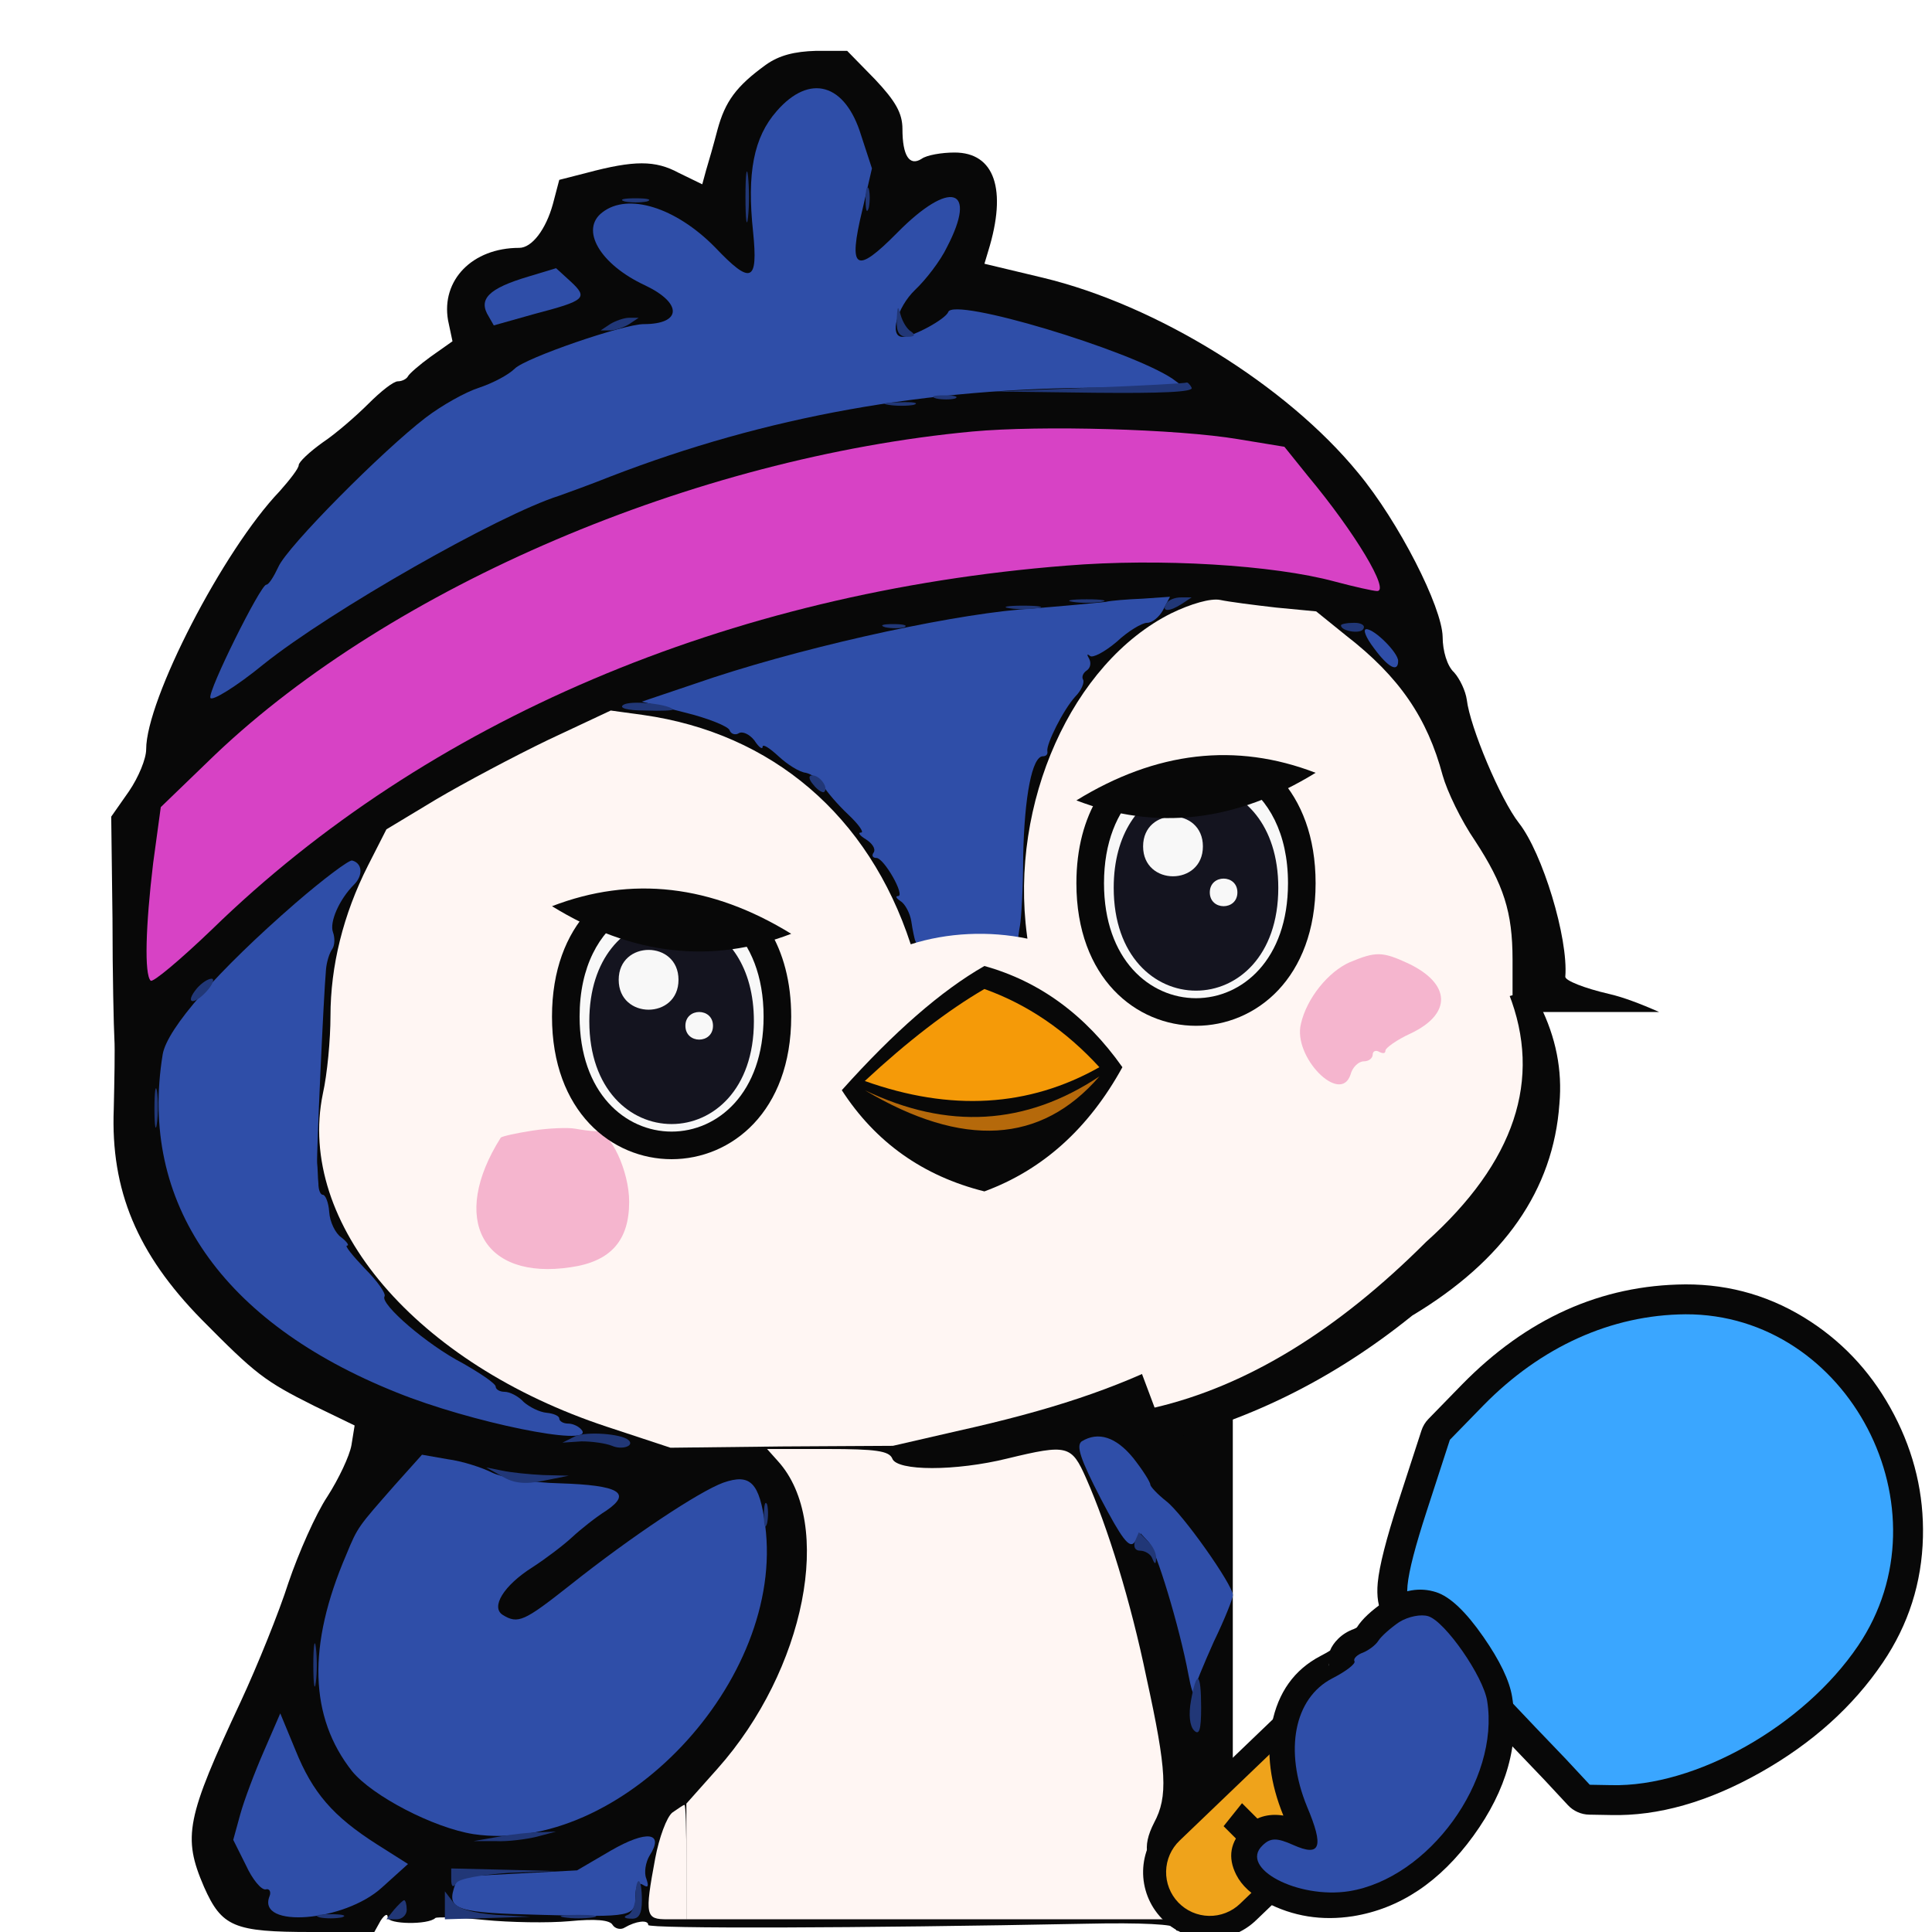
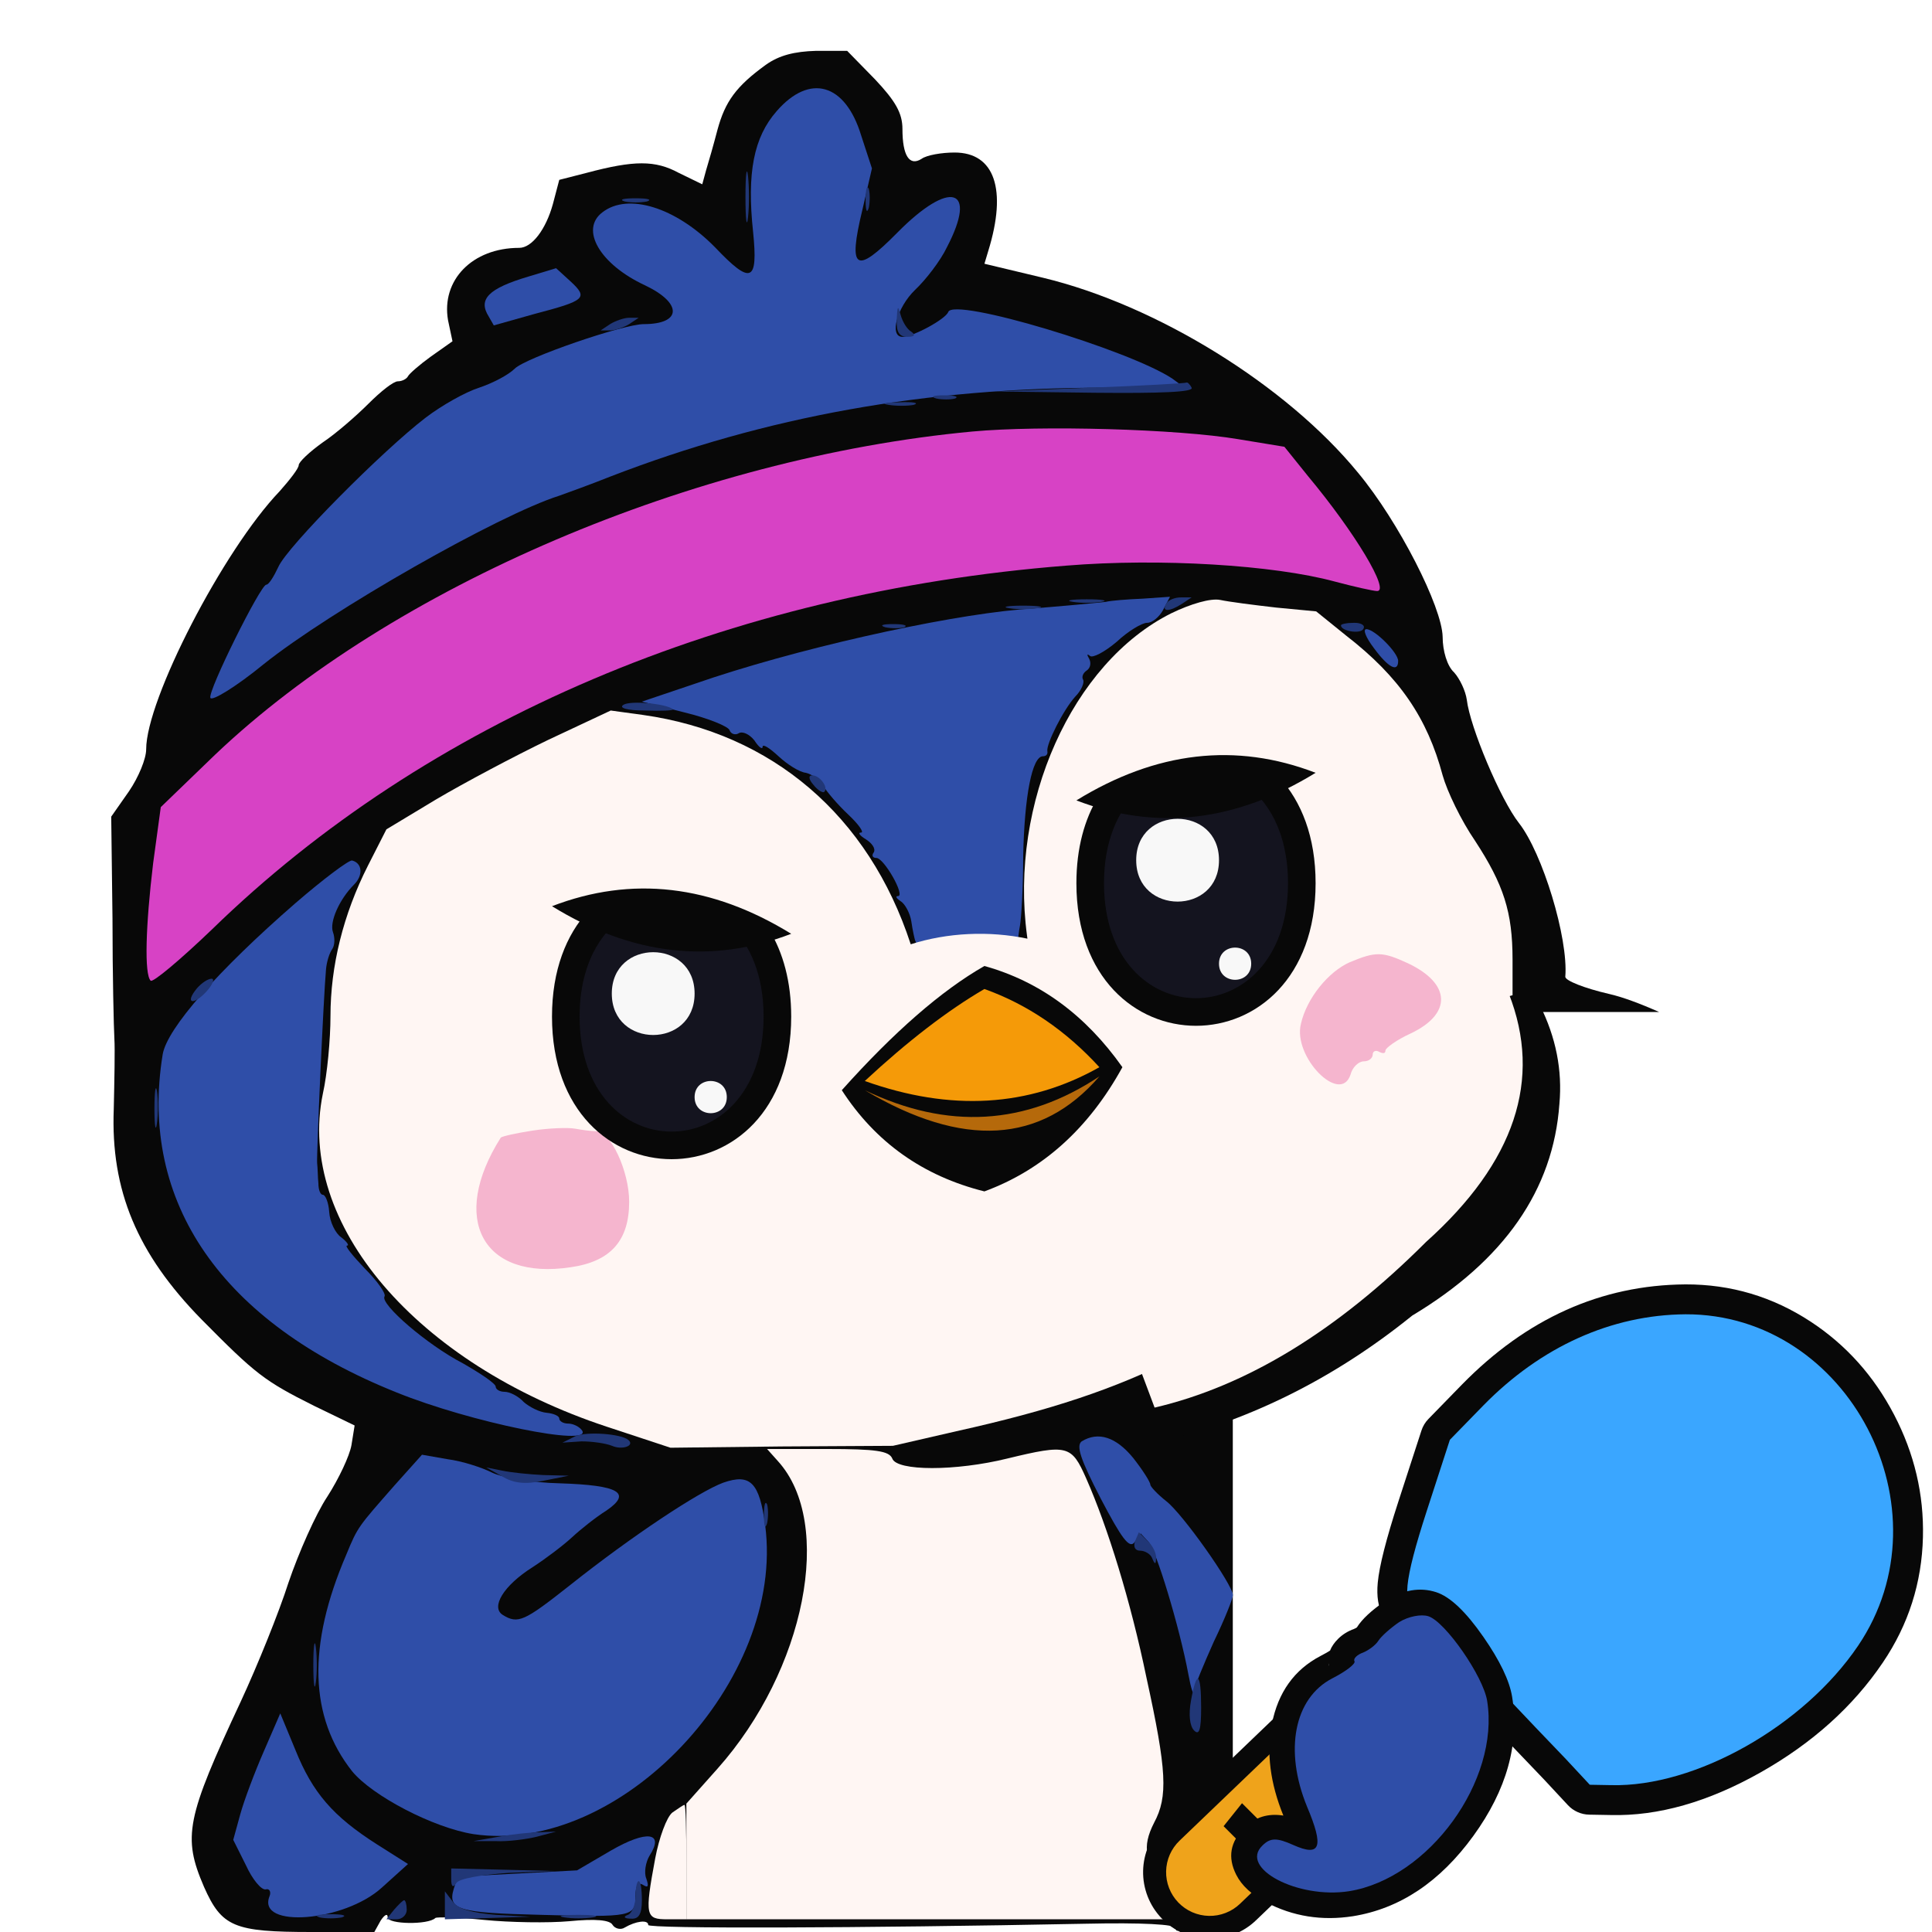
<svg xmlns="http://www.w3.org/2000/svg" viewBox="0 0 420 420" aria-hidden="true" class="sthings" data-character="pip">
  <g data-pip-part="body">
    <path fill="#080808" fill-rule="evenodd" d="M166.48 14.092C169.382 12.02 172.697 11.191 177.395 11.053H184.164L190.243 17.27C194.664 21.967 196.184 24.592 196.184 28.046C196.184 33.849 197.704 36.197 200.329 34.539C201.434 33.711 204.75 33.158 207.513 33.158C216.217 33.158 218.98 41.171 214.836 54.572L214.007 57.336L226.717 60.375C251.447 66.316 279.632 83.724 295.243 102.789C304.086 113.428 313.48 131.941 313.618 138.434C313.618 141.474 314.586 144.789 316.105 146.171C317.349 147.553 318.592 150.178 318.868 152.112C319.559 158.053 326.191 173.803 330.197 178.914C335.309 185.408 340.974 203.921 340.283 212.349C340.283 213.178 344.428 214.836 349.816 216.079C352.695 216.728 356.599 218.186 360.677 220H268V416.327C267.397 416.533 266.736 416.841 266.092 417.237C264.158 418.204 261.809 418.618 260.704 418.204C259.599 417.789 257.941 418.204 257.112 419.033C256.283 419.862 255.592 420 255.592 419.171C255.592 418.342 248.27 417.928 235.974 418.204C187.066 419.171 140.921 419.309 140.921 418.48C140.921 417.237 138.158 417.651 135.809 419.033C134.98 419.586 133.737 419.309 133.184 418.48C132.632 417.375 129.454 417.099 123.789 417.651C119.23 418.066 110.803 417.928 105.276 417.375C99.75 416.822 94.914 416.684 94.638 416.961C93.118 418.48 84.276 418.342 84.276 416.822C84.276 415.855 83.586 416.27 82.757 417.513L81.375 420H67.697C50.842 420 48.217 418.895 44.349 410.191C39.651 399.276 40.48 395.27 52.362 369.849C55.954 362.112 60.651 350.507 62.724 344.013C64.934 337.52 68.664 329.092 71.151 325.362C73.638 321.493 75.987 316.52 76.401 314.171L77.092 309.888L68.25 305.605C57.474 300.217 55.539 298.697 43.796 286.816C29.842 272.586 24.039 258.77 24.73 241.086C24.868 235.007 25.007 228.099 24.868 225.888C24.73 223.539 24.454 211.796 24.454 199.638L24.178 177.533L28.046 172.007C30.118 168.967 31.776 164.961 31.776 162.888C31.776 152.112 48.493 119.645 60.789 106.796C63 104.309 64.934 101.822 64.934 101.132C64.934 100.441 67.283 98.23 70.184 96.158C73.086 94.224 77.507 90.355 80.132 87.73C82.757 85.105 85.52 82.895 86.487 82.895C87.454 82.895 88.421 82.342 88.697 81.789C88.974 81.237 91.184 79.303 93.671 77.507L98.368 74.191L97.401 69.632C95.882 60.928 102.651 53.882 112.875 53.882C115.638 53.882 118.678 49.875 120.197 44.349L121.579 39.099L127.52 37.579C137.882 34.816 142.441 34.816 147.553 37.579L152.664 40.066L153.493 37.026C154.046 35.23 155.151 31.362 155.98 28.184C157.638 22.105 159.987 18.789 166.48 14.092Z" />
    <path fill="#080808" fill-rule="evenodd" d="M318 198Q341 218 339 240Q337 268 307 286Q281 307 250 314L247 301Q285 291 301 270Q322 247 318 223V198Z" />
    <path fill="#2f4ea8" fill-rule="evenodd" d="M168.829 24.178C163.855 29.842 162.336 37.579 163.717 50.428C164.822 61.342 163.303 62.033 155.428 53.743C146.862 45.039 136.5 41.862 130.974 46.145C126 49.875 130.421 57.474 140.23 62.033C148.382 65.901 148.243 70.461 139.954 70.461C135.533 70.461 114.257 77.783 111.908 80.132C110.526 81.513 107.072 83.309 104.171 84.276C101.132 85.243 96.02 88.145 92.566 90.77C83.171 97.954 62.447 118.816 60.513 123.237C59.546 125.309 58.441 127.105 57.888 127.105C56.645 127.105 45.178 150.178 45.73 151.697C46.007 152.526 51.257 149.349 57.336 144.375C71.842 132.77 108.454 111.908 121.579 107.763C123.513 107.072 128.487 105.276 132.632 103.618C166.618 90.493 201.296 84.276 240.118 84.276H257.526L254.901 82.342C245.645 76.125 207.237 64.52 206.132 67.836C205.579 69.355 198.533 73.224 196.184 73.224C193.283 73.224 194.941 66.868 198.947 63C201.296 60.789 204.474 56.645 205.855 53.743C212.625 40.757 206.546 38.961 195.079 50.566C185.961 59.822 184.303 58.717 187.48 45.592L189.553 36.612L187.204 29.428C183.75 18.099 176.013 15.888 168.829 24.178Z" />
    <path fill="#2f4ea8" fill-rule="evenodd" d="M114.947 60.099C106.105 62.724 103.895 65.072 106.243 68.803L107.349 70.737L116.191 68.25C127.243 65.349 127.934 64.796 124.066 61.204L120.888 58.303L114.947 60.099Z" />
    <path fill="#2f4ea8" fill-rule="evenodd" d="M240.395 130.836C239.289 130.974 230.862 131.803 221.743 132.493C204.474 134.013 172.421 141.197 151.007 148.658L139.539 152.526L148.796 154.875C153.908 156.118 158.329 157.914 158.605 158.743C158.882 159.572 159.849 159.849 160.539 159.434C161.368 158.882 162.888 159.572 163.993 160.954C164.961 162.474 165.789 163.026 165.789 162.336C165.789 161.645 167.309 162.612 169.243 164.408C171.178 166.204 173.803 167.862 175.184 168C176.428 168.276 178.224 169.52 178.914 170.763C179.743 172.145 182.092 174.908 184.441 177.118C186.651 179.191 187.895 180.987 187.204 180.987C186.375 180.987 186.928 181.678 188.309 182.507C189.553 183.336 190.382 184.441 189.967 185.27C189.414 185.961 189.691 186.513 190.52 186.513C192.178 186.513 196.875 194.803 195.217 194.803C194.526 194.803 194.941 195.355 195.77 195.908C196.737 196.461 197.842 198.533 198.118 200.329C198.395 202.263 198.809 204.059 198.947 204.474C199.224 204.888 199.224 205.579 199.086 206.132C199.086 206.822 199.638 207.237 200.467 207.237C201.296 207.237 201.711 208.066 201.296 209.171C200.053 212.211 203.921 212.901 209.171 210.691C211.934 209.586 215.664 208.618 217.599 208.618C219.947 208.618 221.053 207.789 221.191 206.132C221.191 204.888 221.467 202.539 221.743 201.158C222.02 199.638 222.434 192.868 222.434 185.961C222.711 173.112 224.368 164.408 226.717 164.408C227.408 164.408 227.822 163.993 227.684 163.303C227.408 161.783 231.138 154.322 233.763 151.421C235.145 150.039 235.836 148.243 235.421 147.691C235.145 147.138 235.421 146.309 236.25 145.757C237.079 145.204 237.217 144.099 236.803 143.27C236.25 142.303 236.25 142.026 236.941 142.579C237.493 143.132 240.118 141.75 242.743 139.539C245.23 137.191 248.27 135.395 249.375 135.395C250.48 135.395 252 134.151 252.829 132.632L254.349 129.73L248.408 130.145C245.092 130.283 241.5 130.559 240.395 130.836Z" />
    <path fill="#2f4ea8" fill-rule="evenodd" d="M298.697 140.921C301.737 145.066 303.947 146.309 303.947 143.684C303.947 141.888 298.836 136.776 297.039 136.776C296.211 136.776 296.901 138.572 298.697 140.921Z" />
    <path fill="#2f4ea8" fill-rule="evenodd" d="M64.243 196.322C47.388 210.967 36.336 223.539 35.368 229.204C30.118 261.395 48.217 287.507 86.211 302.704C102.237 309.197 128.763 314.586 126.553 310.993C126 310.164 124.618 309.474 123.513 309.474C122.408 309.474 121.579 308.921 121.579 308.368C121.579 307.816 120.336 307.263 118.816 307.125C117.296 306.987 115.086 305.882 113.842 304.776C112.737 303.533 110.803 302.566 109.697 302.566C108.592 302.566 107.763 302.013 107.763 301.461C107.763 300.77 104.447 298.559 100.579 296.349C92.842 292.342 82.618 283.5 83.586 281.842C84 281.289 82.066 278.526 79.303 275.763C76.678 273 74.882 270.789 75.434 270.789C75.987 270.789 75.434 269.961 74.191 268.993C72.947 268.164 71.704 265.678 71.566 263.467C71.428 261.395 70.737 259.737 70.184 259.737C69.632 259.737 69.217 258.632 69.217 257.25C69.079 256.007 69.079 253.934 68.941 252.829C68.803 250.895 70.322 216.77 70.875 210.691C71.013 209.171 71.566 207.237 72.257 206.27C72.809 205.441 72.809 203.783 72.395 202.678C71.566 200.467 73.776 195.493 76.954 192.316C79.026 190.243 78.75 187.618 76.539 187.066C75.849 186.928 70.322 191.072 64.243 196.322Z" />
    <path fill="#2f4ea8" fill-rule="evenodd" d="M235.145 313.342C233.901 314.309 234.868 317.211 239.289 325.776C243.849 334.48 245.507 336.691 246.612 335.309L247.993 333.375L249.651 335.171C251.309 336.829 256.421 353.684 258.355 364.046C258.908 367.086 259.461 368.743 259.599 367.776C259.599 366.671 261.671 361.836 263.882 356.862C266.23 352.026 268.026 347.467 268.026 346.776C268.026 344.566 257.112 329.092 253.52 326.329C251.586 324.809 250.066 323.151 250.066 322.737C250.066 322.184 248.408 319.559 246.336 316.934C242.605 312.375 238.737 311.132 235.145 313.342Z" />
    <path fill="#2f4ea8" fill-rule="evenodd" d="M85.796 322.875C77.921 331.855 77.783 331.855 75.296 337.934C66.73 357.829 67.283 373.303 76.539 385.046C80.961 390.434 94.224 397.342 102.928 398.724C134.842 403.421 170.763 365.289 166.342 331.579C165.099 322.322 163.164 320.25 157.224 322.322C151.974 324.257 137.329 333.928 123.789 344.704C113.98 352.441 112.599 353.132 109.283 351.059C106.658 349.401 109.421 344.704 115.776 340.697C118.539 338.901 122.408 336 124.342 334.204C126.276 332.408 129.592 329.783 131.803 328.401C137.467 324.533 134.566 322.875 121.717 322.461C115.5 322.322 109.145 321.217 106.934 320.112C104.724 319.007 100.441 317.625 97.263 317.211L91.737 316.243L85.796 322.875Z" />
    <path fill="#2f4ea8" fill-rule="evenodd" d="M57.336 380.763C55.401 385.184 53.053 391.401 52.224 394.441L50.704 399.967L53.467 405.493C54.849 408.533 56.783 410.882 57.75 410.743C58.579 410.467 58.993 411.296 58.579 412.263C55.816 419.309 74.882 417.789 83.033 410.329L88.697 405.217L81.928 400.934C72.395 394.855 67.974 389.743 64.243 380.487L60.928 372.474L57.336 380.763Z" />
    <path fill="#2f4ea8" fill-rule="evenodd" d="M132.77 402.316 125.447 406.599 112.461 407.289 99.474 407.98 98.645 410.605C97.263 415.164 99.612 415.855 117.572 416.27C137.467 416.822 138.158 416.684 138.158 412.125C138.158 409.914 138.711 409.086 139.816 409.776C140.921 410.467 141.059 410.053 140.507 408.395C139.954 407.151 140.368 404.803 141.197 403.421C144.513 398.309 140.645 397.757 132.77 402.316Z" />
    <path fill="#213777" fill-rule="evenodd" d="M162.059 42.829C162.059 47.803 162.336 49.737 162.612 47.25C162.888 44.901 162.888 40.757 162.612 38.27C162.336 35.921 162.059 37.855 162.059 42.829Z" />
    <path fill="#213777" fill-rule="evenodd" d="M188.171 43.52C188.171 45.73 188.447 46.559 188.862 45.178C189.138 43.934 189.138 42 188.862 41.033C188.447 40.204 188.171 41.171 188.171 43.52Z" />
    <path fill="#213777" fill-rule="evenodd" d="M135.809 43.796C137.053 44.072 139.263 44.072 140.645 43.796C141.888 43.382 140.783 43.105 138.158 43.105C135.533 43.105 134.428 43.382 135.809 43.796Z" />
    <path fill="#213777" fill-rule="evenodd" d="M194.941 69.355C194.803 72.257 195.493 73.224 197.289 73.224C198.809 73.224 199.086 72.809 198.118 72.118C197.151 71.566 196.184 69.908 195.77 68.388C195.217 66.316 195.079 66.454 194.941 69.355Z" />
    <path fill="#213777" fill-rule="evenodd" d="M132.632 70.461 130.559 71.842H132.632C133.737 71.842 135.671 71.151 136.776 70.461L138.849 69.079H136.776C135.671 69.079 133.737 69.77 132.632 70.461Z" />
    <path fill="#213777" fill-rule="evenodd" d="M236.941 84.276 216.217 85.105 238.046 85.382C252.276 85.52 259.599 85.243 259.046 84.276C258.632 83.447 258.079 83.033 257.941 83.171C257.803 83.309 248.408 83.862 236.941 84.276Z" />
    <path fill="#213777" fill-rule="evenodd" d="M203.507 86.625C204.75 86.901 206.684 86.901 207.651 86.625C208.48 86.211 207.513 85.934 205.164 85.934C202.954 85.934 202.125 86.211 203.507 86.625Z" />
    <path fill="#213777" fill-rule="evenodd" d="M193.145 88.007C194.803 88.283 197.289 88.283 198.671 88.007C199.914 87.592 198.533 87.316 195.493 87.454C192.454 87.454 191.349 87.73 193.145 88.007Z" />
    <path fill="#213777" fill-rule="evenodd" d="M233.211 130.836C234.868 131.112 237.632 131.112 239.428 130.836C241.086 130.559 239.704 130.283 236.25 130.283C232.796 130.283 231.414 130.559 233.211 130.836Z" />
    <path fill="#213777" fill-rule="evenodd" d="M253.52 131.25C252.414 133.046 254.211 133.046 256.974 131.25L259.046 129.868H256.697C255.454 129.868 253.934 130.421 253.52 131.25Z" />
    <path fill="#213777" fill-rule="evenodd" d="M219.395 132.217C221.053 132.493 223.816 132.493 225.612 132.217C227.27 131.941 225.888 131.664 222.434 131.664C218.98 131.664 217.599 131.941 219.395 132.217Z" />
    <path fill="#213777" fill-rule="evenodd" d="M192.454 136.362C193.697 136.638 195.632 136.638 196.599 136.362C197.428 135.947 196.461 135.671 194.112 135.671C191.901 135.671 191.072 135.947 192.454 136.362Z" />
    <path fill="#213777" fill-rule="evenodd" d="M291.513 135.947C291.513 137.191 295.658 137.882 296.349 136.776C296.901 135.947 295.934 135.395 294.414 135.395C292.757 135.395 291.513 135.671 291.513 135.947Z" />
    <path fill="#213777" fill-rule="evenodd" d="M135.533 153.217C134.428 153.908 136.362 154.461 140.23 154.461C143.822 154.599 146.586 154.461 146.309 154.184C144.789 152.941 137.053 152.25 135.533 153.217Z" />
    <path fill="#213777" fill-rule="evenodd" d="M176.842 170.625C177.809 171.868 178.914 172.421 179.191 172.145C180.158 171.178 178.224 168.553 176.566 168.553C175.737 168.553 175.737 169.382 176.842 170.625Z" />
    <path fill="#213777" fill-rule="evenodd" d="M42.829 214.836C40.066 218.151 42 218.704 44.901 215.526C46.283 214.007 46.697 212.763 46.007 212.763C45.178 212.763 43.796 213.73 42.829 214.836Z" />
    <path fill="#213777" fill-rule="evenodd" d="M33.572 241.086C33.572 244.816 33.849 246.336 34.125 244.125C34.401 242.053 34.401 239.013 34.125 237.217C33.849 235.559 33.572 237.217 33.572 241.086Z" />
    <path fill="#213777" fill-rule="evenodd" d="M125.033 312.237 122.27 313.618 126.414 313.342C128.763 313.342 131.664 313.757 133.046 314.309C135.257 315.276 138.02 314.309 136.638 313.066C135.118 311.684 127.52 311.132 125.033 312.237Z" />
    <path fill="#213777" fill-rule="evenodd" d="M109.145 320.941C111.632 322.461 114.118 322.737 118.125 321.908L123.651 320.803L118.125 320.664C115.086 320.526 111.079 320.112 109.145 319.697L105.691 319.007L109.145 320.941Z" />
    <path fill="#213777" fill-rule="evenodd" d="M166.066 329.507C166.066 331.717 166.342 332.546 166.757 331.164C167.033 329.921 167.033 327.987 166.757 327.02C166.342 326.191 166.066 327.158 166.066 329.507Z" />
    <path fill="#213777" fill-rule="evenodd" d="M246.75 335.033C246.336 336.276 246.75 337.105 247.855 337.105C248.961 337.105 250.204 337.934 250.48 338.763C251.033 340.145 251.309 340.145 251.309 338.763C251.447 337.796 250.618 336 249.513 335.033L247.579 333.099L246.75 335.033Z" />
    <path fill="#213777" fill-rule="evenodd" d="M68.112 361.974C68.112 366.118 68.388 367.914 68.664 365.704C68.941 363.632 68.941 360.316 68.664 358.105C68.388 356.033 68.112 357.829 68.112 361.974Z" />
    <path fill="#213777" fill-rule="evenodd" d="M258.908 369.711C258.355 372.75 258.632 375.237 259.599 376.204C260.704 377.309 261.118 376.066 261.118 371.23C261.118 363.493 260.151 362.803 258.908 369.711Z" />
    <path fill="#213777" fill-rule="evenodd" d="M281.98 379.934C281.98 381.868 282.533 384.355 283.224 385.461L284.605 387.533L284.467 385.461C284.329 384.355 283.776 381.868 283.224 379.934L282.118 376.48L281.98 379.934Z" />
    <path fill="#213777" fill-rule="evenodd" d="M108.454 399.276 102.928 400.243H107.763C110.388 400.382 114.533 399.829 116.743 399.276L120.888 398.171L117.434 398.309C115.5 398.309 111.493 398.724 108.454 399.276Z" />
    <path fill="#213777" fill-rule="evenodd" d="M98.092 408.533C98.092 410.191 98.507 410.467 99.197 409.362C99.75 408.395 104.586 407.566 110.526 407.151L120.888 406.737L109.559 406.461L98.092 406.184V408.533Z" />
    <path fill="#213777" fill-rule="evenodd" d="M138.158 412.263C138.158 414.059 137.329 415.993 136.5 416.27C135.395 416.684 135.671 417.099 137.191 417.099C138.849 417.237 139.539 416.132 139.539 413.092C139.539 410.743 139.263 408.947 138.849 408.947C138.434 408.947 138.158 410.467 138.158 412.263Z" />
    <path fill="#213777" fill-rule="evenodd" d="M291.237 409.914C292.895 410.191 295.382 410.191 296.763 409.914C298.007 409.5 296.625 409.224 293.586 409.362C290.546 409.362 289.441 409.638 291.237 409.914Z" />
    <path fill="#213777" fill-rule="evenodd" d="M96.711 414.197V417.237L106.105 416.961L115.362 416.684L107.763 416.27C102.789 415.855 99.612 415.026 98.507 413.507L96.711 411.158V414.197Z" />
    <path fill="#213777" fill-rule="evenodd" d="M85.658 415.164 84 417.237H86.211C87.454 417.237 88.421 416.27 88.421 415.164C88.421 414.059 88.145 413.092 87.868 413.092C87.592 413.092 86.625 414.059 85.658 415.164Z" />
    <path fill="#213777" fill-rule="evenodd" d="M69.493 416.822C70.737 417.099 72.947 417.099 74.329 416.822C75.572 416.408 74.467 416.132 71.842 416.132C69.217 416.132 68.112 416.408 69.493 416.822Z" />
    <path fill="#213777" fill-rule="evenodd" d="M122.684 416.822C124.342 417.099 127.105 417.099 128.901 416.822C130.559 416.546 129.178 416.27 125.724 416.27C122.27 416.27 120.888 416.546 122.684 416.822Z" />
    <path fill="#fff6f3" fill-rule="evenodd" d="M254.625 133.322C258.908 131.25 263.191 130.007 265.263 130.421C267.197 130.836 272.586 131.526 277.421 132.079L286.125 132.908L292.618 138.158C304.224 147.138 310.303 156.118 313.618 168.553C314.586 172.007 317.625 178.362 320.664 182.783C326.882 192.316 328.816 198.257 328.816 208.618V216.355L323.013 217.875C319.697 218.842 315.967 219.947 314.586 220.362C312.789 221.191 312.375 220.776 313.066 219.257C314.309 215.941 311.408 211.934 305.882 209.309L300.77 206.961L295.52 208.48C289.855 210.138 284.191 216.493 282.809 222.434C281.842 226.303 285.849 234.454 289.441 235.697C290.961 236.25 289.993 238.184 285.849 243.572C276.868 254.763 272.033 265.954 268.855 281.842L267.336 289.441L255.592 295.243C242.467 301.875 228.513 306.572 207.928 311.132L194.112 314.309L169.934 314.447L145.757 314.724L131.941 310.164C90.493 296.487 64.382 265.954 70.184 237.77C71.151 233.487 71.842 225.888 71.842 220.914C71.842 210 74.605 198.809 79.993 188.171L84 180.296L94.776 173.803C100.855 170.211 111.77 164.408 119.23 160.816L132.77 154.461L139.816 155.428C167.854 159.394 188.852 177.307 197.983 205.279C206.001 202.726 215.018 202.319 223.355 204.057L223.263 203.368C219.395 174.632 233.072 144.099 254.625 133.322Z" />
    <path fill="#fff6f3" fill-rule="evenodd" d="M273 208Q310 195 328 216Q339 244 310 270Q281 299 251 306L245 290Q264 265 267 241L273 208Z" />
    <path fill="#fff6f3" fill-rule="evenodd" d="M146.171 394.026C144.928 394.993 143.27 399.553 142.441 403.974C140.092 416.546 140.368 417.237 145.066 417.237H149.211V404.803C149.211 397.895 149.072 392.368 148.796 392.368C148.52 392.368 147.414 393.197 146.171 394.026Z" />
    <path fill="#fff6f3" fill-rule="evenodd" d="M169.105 317.625C181.401 331.164 175.046 363.079 155.98 384.493L149.211 392.092V404.664V417.237H203.092H256.974V413.783C256.974 411.711 255.73 409.5 253.52 408.118C248.961 405.079 248.132 401.625 250.895 396.237C253.934 390.572 253.658 384.908 249.237 364.737C245.783 348.02 240.809 331.993 236.112 321.355C232.934 314.171 232.105 313.895 218.98 317.072C207.789 319.836 194.941 319.836 193.974 317.072C193.283 315.414 190.382 315 179.882 315H166.757L169.105 317.625Z" />
    <path fill="#d742c5" fill-rule="evenodd" d="M211.382 93.809C150.868 99.474 85.243 127.52 46.836 163.993L34.954 175.461L33.296 187.618C31.638 201.434 31.362 211.796 32.743 213.178C33.158 213.73 39.237 208.618 46.145 201.987C92.704 156.671 158.329 128.763 231.829 122.961C252.138 121.303 276.868 122.822 290.132 126.414C294.276 127.52 298.559 128.487 299.388 128.487C302.151 128.487 294.691 115.914 284.329 103.48L279.217 97.125L269.132 95.467C256.007 93.257 226.303 92.428 211.382 93.809Z" />
    <path fill="#f5b5ce" fill-rule="evenodd" d="M293.447 209.171C288.75 211.243 284.053 217.046 282.809 222.572C281.013 229.757 291.375 240.257 293.586 233.625C294 231.967 295.382 230.724 296.487 230.724C297.592 230.724 298.421 230.033 298.421 229.204C298.421 228.513 299.112 228.237 299.803 228.651C300.632 229.066 301.184 229.066 301.184 228.375C301.184 227.822 303.671 226.026 306.711 224.645C315.691 220.362 315.414 213.868 306.158 209.447C300.493 206.822 299.112 206.822 293.447 209.171Z" />
    <path fill="#f5b5ce" fill-rule="evenodd" d="M115.776 245.783C112.184 246.336 109.145 247.026 108.868 247.303C97.678 264.987 104.862 278.388 124.066 275.487C132.77 274.243 136.776 269.684 136.776 261.257C136.776 254.625 132.77 245.921 129.592 245.921C128.625 245.921 126.553 245.645 125.033 245.368C123.513 245.092 119.368 245.23 115.776 245.783Z" />
  </g>
  <g data-pip-part="racket">
    <path fill="#080808" fill-rule="evenodd" d="M346.036 347.466 273.036 417.466Q272.005 418.454 270.801 419.223Q269.597 419.991 268.267 420.51Q266.936 421.028 265.53 421.278Q264.124 421.527 262.696 421.497Q261.268 421.467 259.873 421.159Q258.479 420.851 257.171 420.277Q255.864 419.703 254.693 418.885Q253.523 418.067 252.534 417.036Q251.546 416.005 250.777 414.801Q250.009 413.597 249.49 412.267Q248.972 410.936 248.722 409.53Q248.473 408.124 248.503 406.696Q248.533 405.268 248.841 403.873Q249.149 402.479 249.723 401.171Q250.297 399.864 251.115 398.693Q251.934 397.523 252.964 396.534L325.964 326.534Q326.995 325.546 328.199 324.777Q329.403 324.009 330.733 323.49Q332.064 322.972 333.47 322.722Q334.876 322.473 336.304 322.503Q337.732 322.533 339.126 322.841Q340.521 323.149 341.829 323.723Q343.136 324.297 344.307 325.115Q345.477 325.934 346.466 326.964Q347.454 327.995 348.223 329.199Q348.991 330.403 349.51 331.733Q350.028 333.064 350.278 334.47Q350.527 335.876 350.497 337.304Q350.467 338.732 350.159 340.126Q349.851 341.521 349.277 342.828Q348.703 344.136 347.885 345.307Q347.067 346.477 346.036 347.466Z" />
    <path fill="#efa31b" fill-rule="evenodd" d="M342.575 343.857 269.575 413.857Q268.9 414.505 268.111 415.008Q267.322 415.511 266.451 415.851Q265.579 416.191 264.657 416.354Q263.736 416.517 262.801 416.498Q261.865 416.478 260.952 416.276Q260.038 416.075 259.181 415.699Q258.324 415.323 257.558 414.786Q256.791 414.25 256.143 413.575Q255.495 412.9 254.992 412.111Q254.489 411.322 254.149 410.451Q253.809 409.579 253.646 408.657Q253.482 407.736 253.502 406.801Q253.522 405.865 253.723 404.952Q253.925 404.038 254.301 403.181Q254.677 402.324 255.213 401.558Q255.75 400.791 256.425 400.143L329.425 330.143Q330.1 329.495 330.889 328.992Q331.678 328.489 332.549 328.149Q333.421 327.809 334.342 327.646Q335.264 327.482 336.199 327.502Q337.135 327.522 338.048 327.723Q338.962 327.925 339.819 328.301Q340.676 328.677 341.442 329.213Q342.209 329.75 342.857 330.425Q343.505 331.1 344.008 331.889Q344.511 332.678 344.851 333.549Q345.191 334.421 345.354 335.342Q345.517 336.264 345.498 337.199Q345.478 338.135 345.276 339.048Q345.075 339.962 344.699 340.819Q344.323 341.675 343.786 342.442Q343.25 343.209 342.575 343.857Z" />
    <path fill="#080808" fill-rule="evenodd" d="M320 344 333 357 329 362 316 349 320 344Z" />
    <path fill="#080808" fill-rule="evenodd" d="M270 392 283 405 279 410 266 397 270 392Z" />
    <g data-pip-part="blade">
      <path fill="#080808" fill-rule="evenodd" d="M366.395 279.215Q381.219 279.169 393.634 287.321Q405.175 294.899 411.775 307.574Q418.367 320.233 418.031 334.14Q417.671 349.078 409.309 361.425Q399.589 375.789 382.725 385.309Q365.638 394.954 350.17 394.573L345.49 394.49Q344.167 394.467 342.958 393.928Q341.749 393.389 340.847 392.42L335.673 386.86L325.94 376.679L321.208 371.674Q312.815 362.747 310.923 361.282Q307.833 359.176 305.654 355.242Q302.518 354.577 300.664 351.29Q299.09 348.502 299.513 344.042Q300.024 338.642 303.975 326.483L309.009 310.992Q309.477 309.55 310.535 308.464L317.803 301.006Q338.928 279.424 366.367 279.216ZM308.367 355.354Q309.302 355.311 310.369 354.947Q309.999 355.073 309.616 355.154Q308.974 355.291 308.367 355.354Z" />
      <path fill="#3aa6ff" fill-rule="evenodd" d="M366.416 285.715C350.295 285.838 334.973 292.757 322.448 305.553L315.19 313L310.157 328.492C305.2 343.747 304.615 349.571 308.266 348.796C308.855 348.595 310.161 349.804 311.04 351.527C311.838 353.094 313.505 355.205 314.691 355.982C315.956 356.916 320.988 361.951 325.944 367.222C330.899 372.492 337.439 379.324 340.372 382.369L345.605 387.991L350.285 388.074C368.573 388.525 392.104 375.252 403.925 357.782C424.029 328.099 401.883 285.603 366.416 285.715Z" />
    </g>
    <path fill="#080808" fill-rule="evenodd" d="M301.048 348.098Q301.153 348.025 301.262 347.958Q306.97 344.424 312.226 346.132Q316.748 347.601 322.48 355.852Q327.869 363.611 328.722 368.87Q331.183 384.109 320.285 399.118Q309.407 414.1 294.135 416.565Q283.968 418.153 275.198 413.531Q270.535 411.074 268.756 407.573Q265.863 401.88 270.558 397.312Q273.975 393.889 278.992 394.689Q274.676 384.084 276.49 374.796Q278.506 364.47 287.074 359.99Q288.285 359.373 289.142 358.818Q289.665 357.479 290.942 356.222Q292.337 354.85 294.353 354.117Q294.916 353.875 294.982 353.77Q296.642 351.118 301.048 348.098ZM288.85 361.575Q288.97 362.887 289.937 364.261Q289.712 363.942 289.535 363.594Q289.01 362.564 288.85 361.575Z" />
    <path fill="#2f4ea8" fill-rule="evenodd" d="M304.158 352.634C302.289 353.915 300.249 355.722 299.644 356.688C299.04 357.654 297.519 358.758 296.343 359.247C295.036 359.694 294.169 360.574 294.435 361.097C294.833 361.662 292.53 363.383 289.57 364.891C281.346 369.191 279.116 380.524 284.146 392.763C287.839 401.517 287.113 403.75 281.151 401.087C277.6 399.497 276.158 399.465 274.423 401.225C269.349 406.114 282.114 412.876 293.286 411.131C310.61 408.334 326.089 387.071 323.293 369.747C322.422 364.379 314.206 352.558 310.527 351.362C308.95 350.85 306.158 351.396 304.158 352.634Z" />
  </g>
  <g class="sthings-face" data-face="neutral">
    <path fill="#fff6f3" fill-rule="evenodd" d="M127.843 198.055C138.804 186.055 158.365 187.464 167.306 202.283L127.843 198.055Z" />
    <path fill="#080808" fill-rule="evenodd" d="M120 221C120 210.868 123.125 203.219 127.843 198.055L167.306 202.283C170.215 207.103 172 213.342 172 221C172 262.332 120 262.332 120 221Z" />
-     <path fill="#f8f8f8" fill-rule="evenodd" d="M126 221C126 210.049 130.317 202.696 136.115 198.941L158.923 201.385C163.128 205.53 166 212.068 166 221C166 254.333 126 254.333 126 221Z" />
-     <path fill="#14141f" fill-rule="evenodd" d="M128.111 222C128.111 208.257 135.714 200.849 143.91 199.776L151.43 200.582C158.239 203.013 163.889 210.153 163.889 222C163.889 251.813 128.111 251.813 128.111 222Z" />
-     <path fill="#f8f8f8" fill-rule="evenodd" d="M134.5 213C134.5 204.334 147.5 204.334 147.5 213C147.5 221.666 134.5 221.666 134.5 213Z" />
-     <path fill="#f8f8f8" fill-rule="evenodd" d="M149 223C149 219 155 219 155 223C155 227 149 227 149 223Z" />
+     <path fill="#14141f" fill-rule="evenodd" d="M126 221C126 210.049 130.317 202.696 136.115 198.941L158.923 201.385C163.128 205.53 166 212.068 166 221C166 254.333 126 254.333 126 221Z" />
+     <path fill="#f8f8f8" fill-rule="evenodd" d="M133 216C133 204 151 204 151 216C151 228 133 228 133 216Z" />
+     <path fill="#f8f8f8" fill-rule="evenodd" d="M151 238.5C151 233.833 158 233.833 158 238.5C158 243.167 151 243.167 151 238.5Z" />
    <path fill="#080808" fill-rule="evenodd" d="M120 197Q146 187 172 203Q146 213 120 197Z" />
    <path fill="#fff6f3" fill-rule="evenodd" d="M238.694 173.283C247.635 158.464 267.196 157.055 278.157 169.055L238.694 173.283Z" />
    <path fill="#080808" fill-rule="evenodd" d="M234 192C234 184.342 235.785 178.103 238.694 173.283L278.157 169.055C282.875 174.219 286 181.868 286 192C286 233.332 234 233.332 234 192Z" />
-     <path fill="#f8f8f8" fill-rule="evenodd" d="M240 192C240 183.068 242.872 176.53 247.077 172.385L269.885 169.941C275.683 173.696 280 181.049 280 192C280 225.333 240 225.333 240 192Z" />
-     <path fill="#14141f" fill-rule="evenodd" d="M242.111 193C242.111 181.153 247.761 174.013 254.57 171.582L262.09 170.776C270.286 171.849 277.889 179.257 277.889 193C277.889 222.813 242.111 222.813 242.111 193Z" />
-     <path fill="#f8f8f8" fill-rule="evenodd" d="M248.5 184C248.5 175.334 261.5 175.334 261.5 184C261.5 192.666 248.5 192.666 248.5 184Z" />
-     <path fill="#f8f8f8" fill-rule="evenodd" d="M263 194C263 190 269 190 269 194C269 198 263 198 263 194Z" />
+     <path fill="#14141f" fill-rule="evenodd" d="M240 192C240 183.068 242.872 176.53 247.077 172.385L269.885 169.941C275.683 173.696 280 181.049 280 192C280 225.333 240 225.333 240 192Z" />
+     <path fill="#f8f8f8" fill-rule="evenodd" d="M247 187C247 175 265 175 265 187C265 199 247 199 247 187Z" />
+     <path fill="#f8f8f8" fill-rule="evenodd" d="M265 209.5C265 204.833 272 204.833 272 209.5C272 214.167 265 214.167 265 209.5Z" />
    <path fill="#080808" fill-rule="evenodd" d="M234 174Q260 158 286 168Q260 184 234 174Z" />
    <g data-pip-part="beak">
      <path fill="#080808" fill-rule="evenodd" d="M183 237Q200 218 214 210Q232 215 244 232Q233 252 214 259Q194 254 183 237Z" />
      <path fill="#f59a08" fill-rule="evenodd" d="M188 235Q202 222 214 215Q228 220 239 232Q216 245 188 235Z" />
      <path fill="#b5690b" fill-rule="evenodd" d="M188 237Q215 250 239 234Q220 256 188 237Z" />
    </g>
  </g>
</svg>
